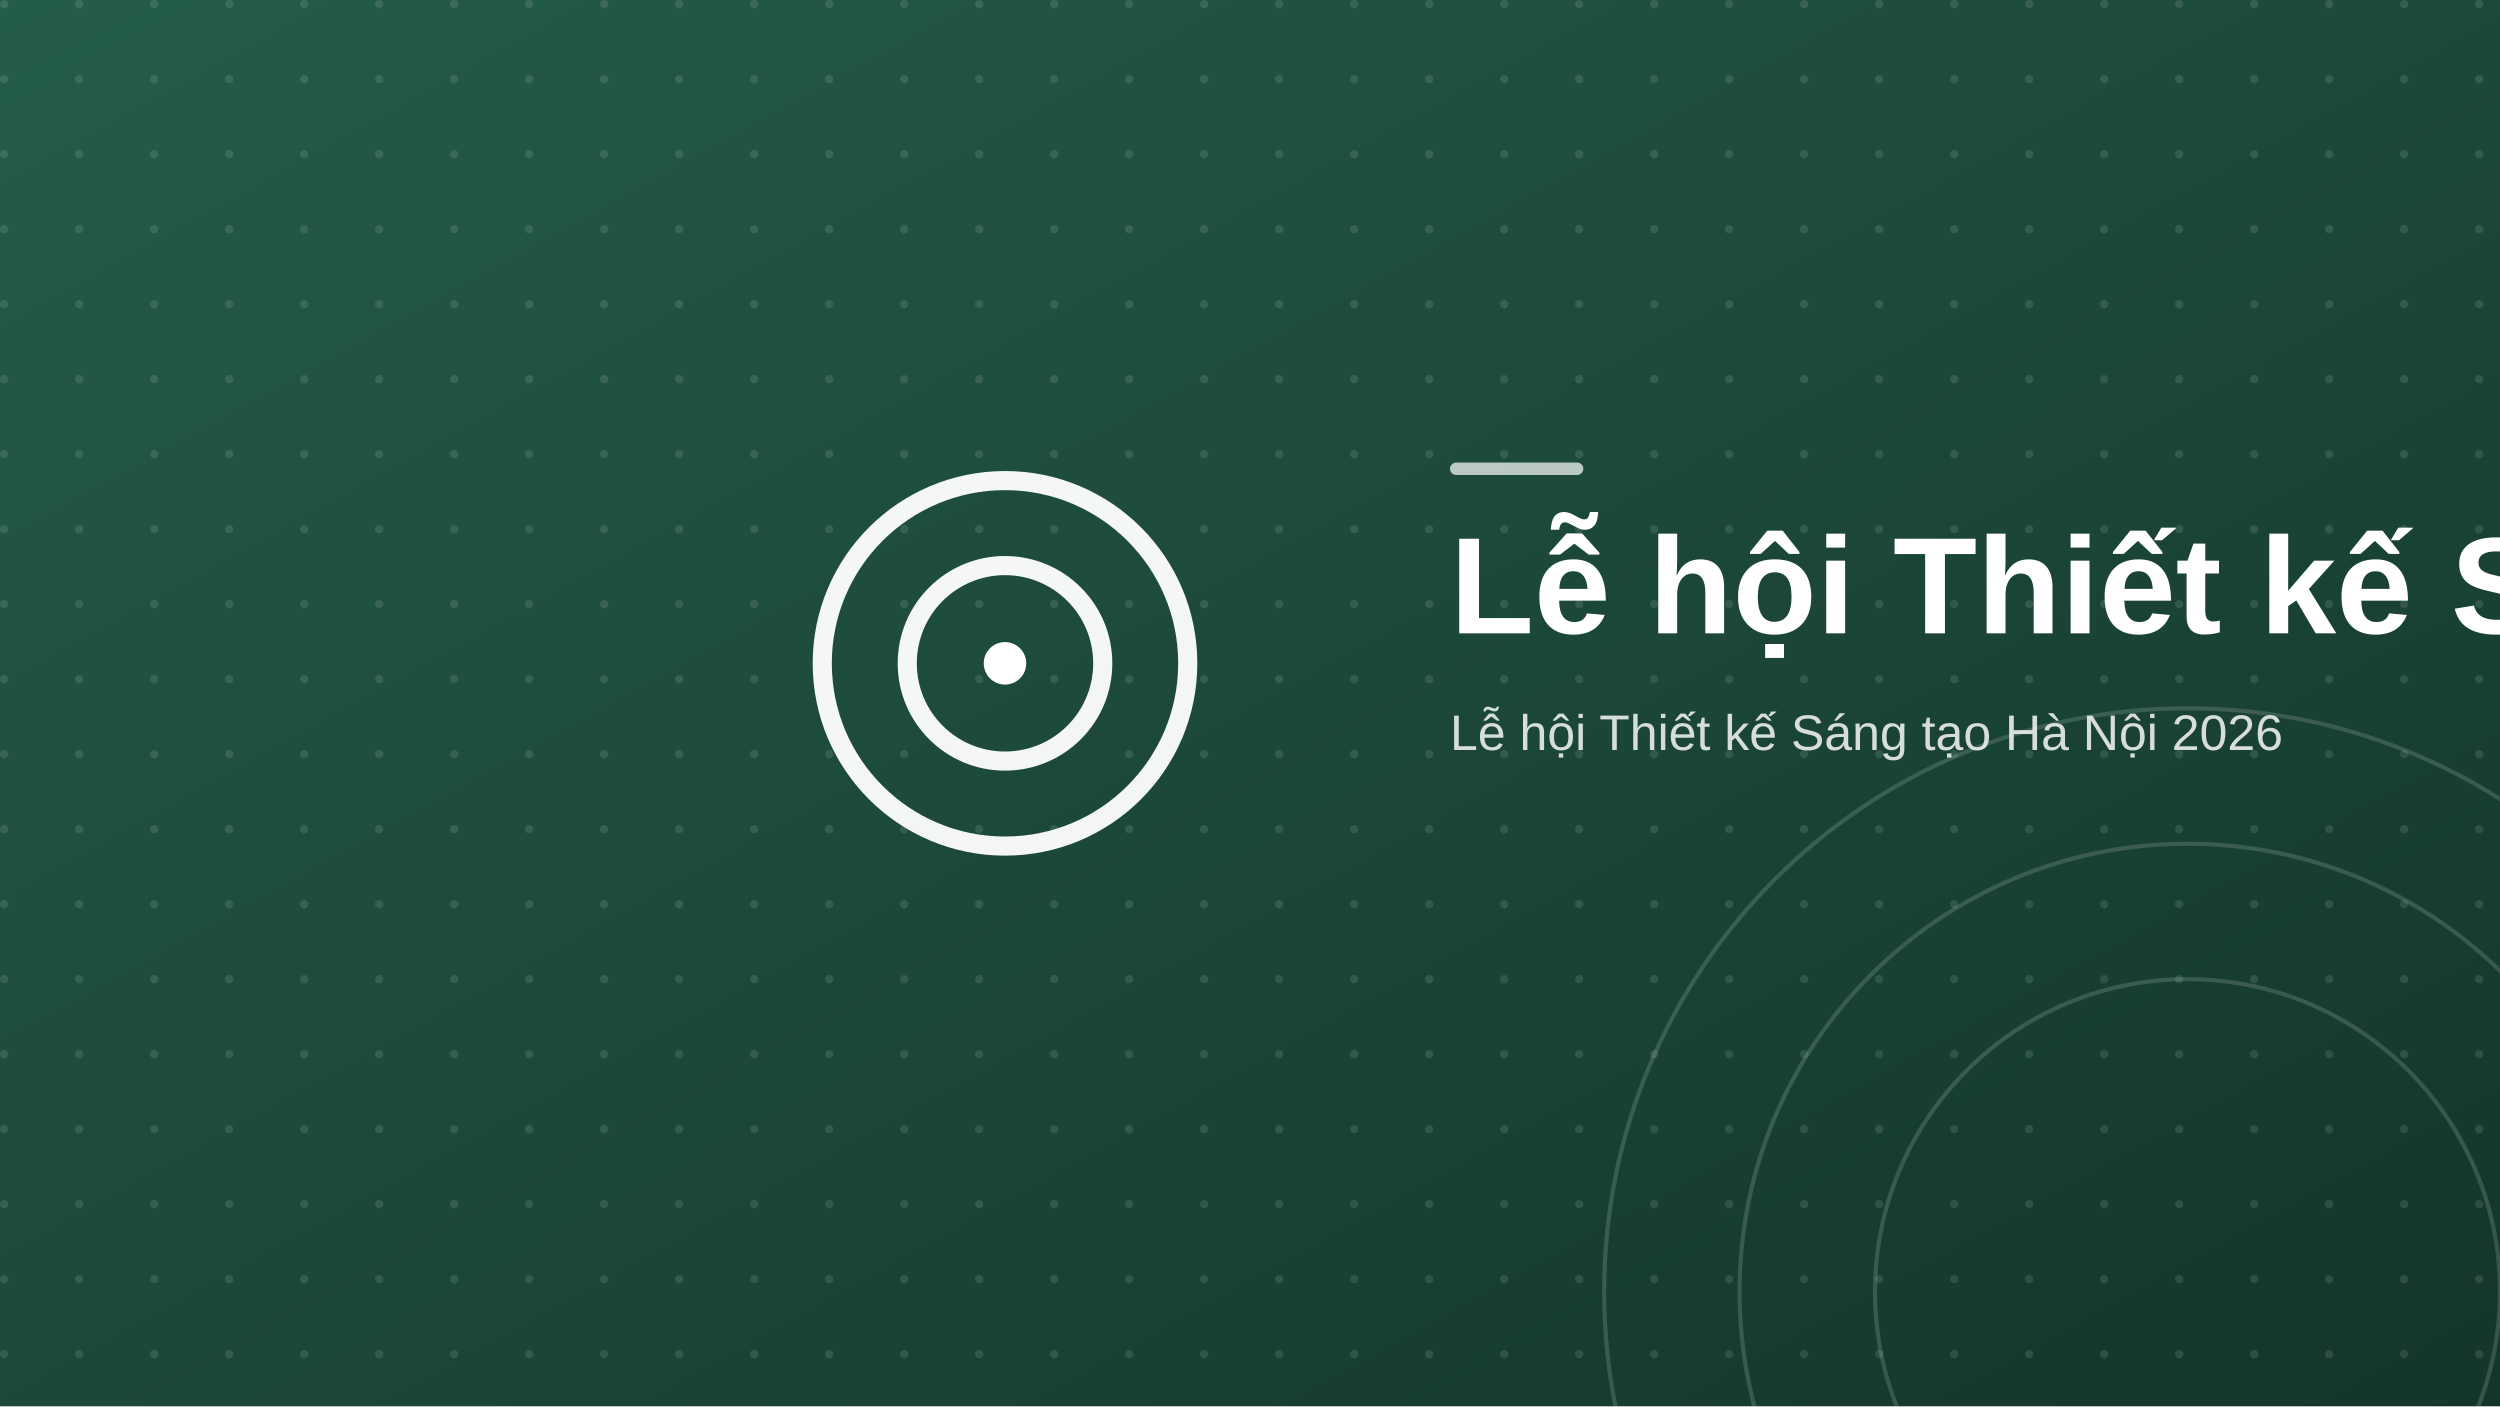
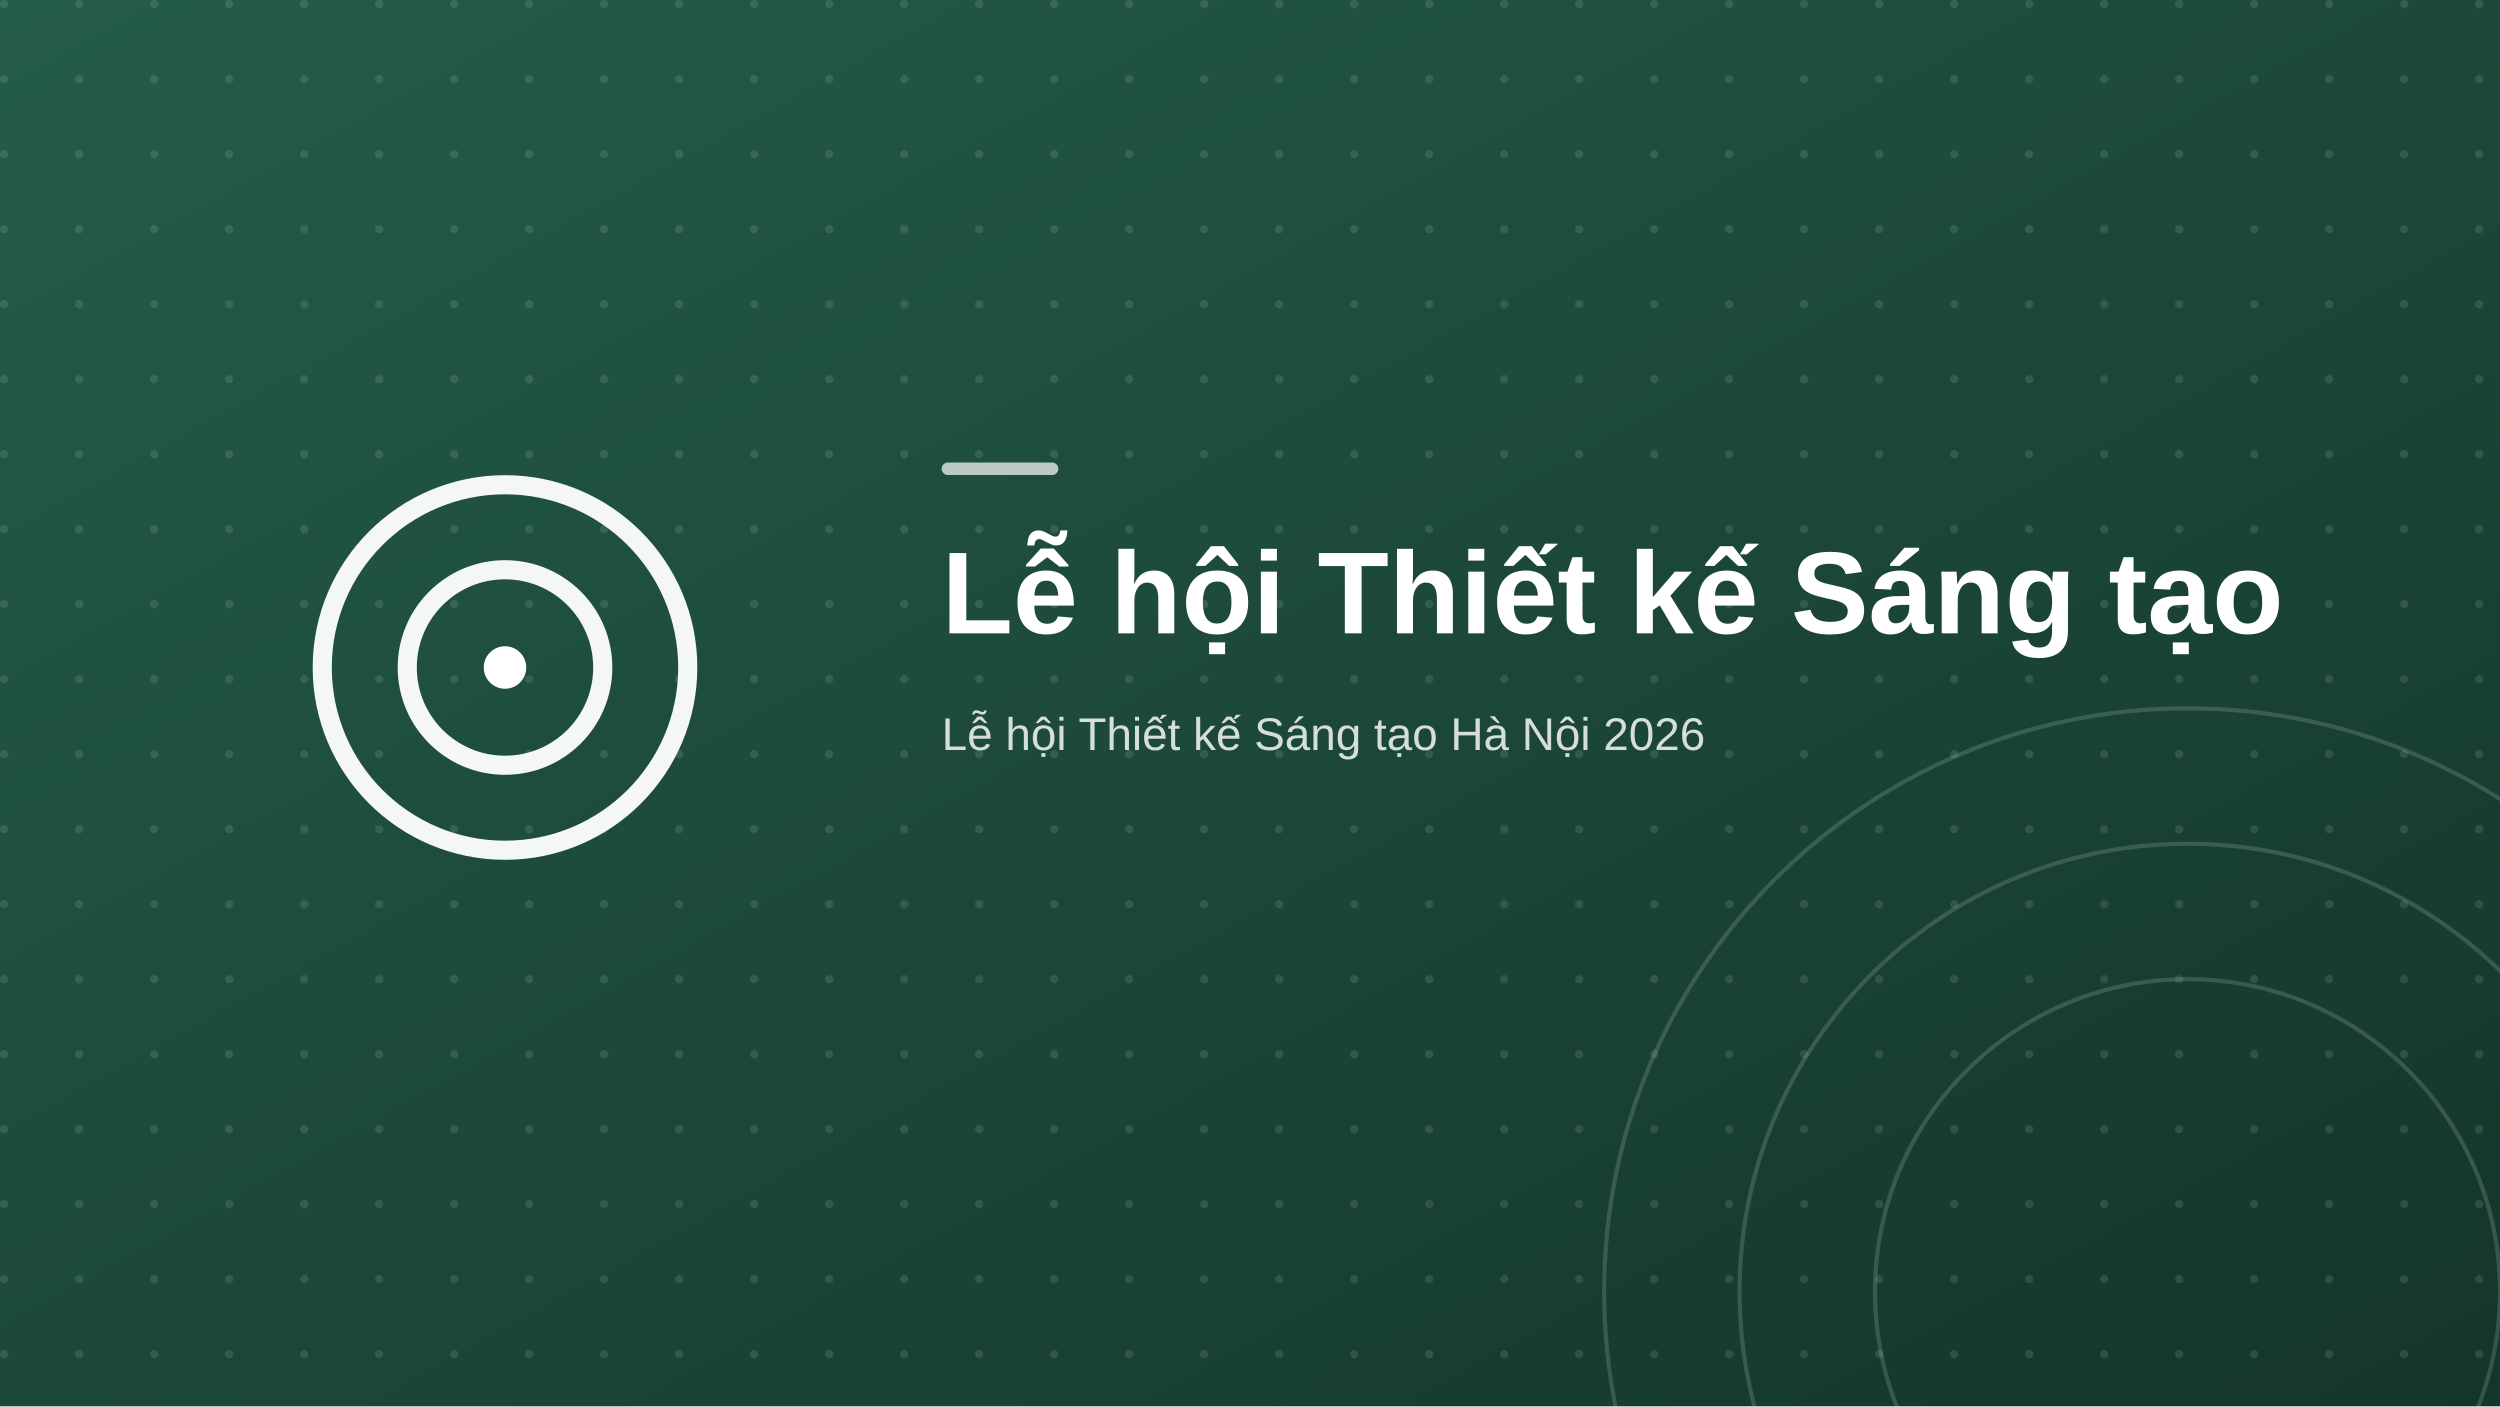
<svg xmlns="http://www.w3.org/2000/svg" viewBox="0 0 1200 675" role="img" aria-label="Lễ hội Thiết kế Sáng tạo - Lễ hội Thiết kế Sáng tạo Hà Nội 2026">
  <defs>
    <linearGradient id="bg" x1="0" y1="0" x2="1" y2="1">
      <stop offset="0" stop-color="#245c4b" />
      <stop offset="1" stop-color="#14352b" />
    </linearGradient>
    <pattern id="dots" width="36" height="36" patternUnits="userSpaceOnUse">
      <circle cx="2" cy="2" r="2" fill="#ffffff" opacity="0.11" />
    </pattern>
  </defs>
  <rect width="1200" height="675" fill="url(#bg)" />
  <rect width="1200" height="675" fill="url(#dots)" />
  <g fill="none" stroke="#ffffff" stroke-opacity="0.15">
    <circle cx="1050" cy="620" r="150" stroke-width="2" />
    <circle cx="1050" cy="620" r="215" stroke-width="2" />
    <circle cx="1050" cy="620" r="280" stroke-width="2" />
  </g>
-   <g transform="translate(360 196) scale(1.02)" fill="none" stroke="#ffffff" stroke-width="9" stroke-linecap="round" stroke-linejoin="round" stroke-opacity="0.95">
+   <g transform="translate(120 198) scale(1.02)" fill="none" stroke="#ffffff" stroke-width="9" stroke-linecap="round" stroke-linejoin="round" stroke-opacity="0.95">
    <circle cx="120" cy="120" r="86" />
    <circle cx="120" cy="120" r="46" />
    <circle cx="120" cy="120" r="10" fill="#ffffff" stroke="none" />
  </g>
-   <g transform="translate(696 300)">
-     <rect x="0" y="-78" width="64" height="6" rx="3" fill="#ffffff" opacity="0.7" />
-     <text x="0" y="4" font-family="Helvetica Neue, Arial, sans-serif" font-size="66" font-weight="700" fill="#ffffff">Lễ hội Thiết kế Sáng tạo</text>
-     <text x="0" y="60" font-family="Helvetica Neue, Arial, sans-serif" font-size="24" fill="#ffffff" opacity="0.82">Lễ hội Thiết kế Sáng tạo Hà Nội 2026</text>
+   <g transform="translate(452 300)">
+     <rect x="0" y="-78" width="56" height="6" rx="3" fill="#ffffff" opacity="0.7" />
+     <text x="0" y="4" font-family="Helvetica Neue, Arial, sans-serif" font-size="56" font-weight="700" fill="#ffffff">Lễ hội Thiết kế Sáng tạo</text>
+     <text x="0" y="60" font-family="Helvetica Neue, Arial, sans-serif" font-size="22" fill="#ffffff" opacity="0.82">Lễ hội Thiết kế Sáng tạo Hà Nội 2026</text>
  </g>
</svg>
